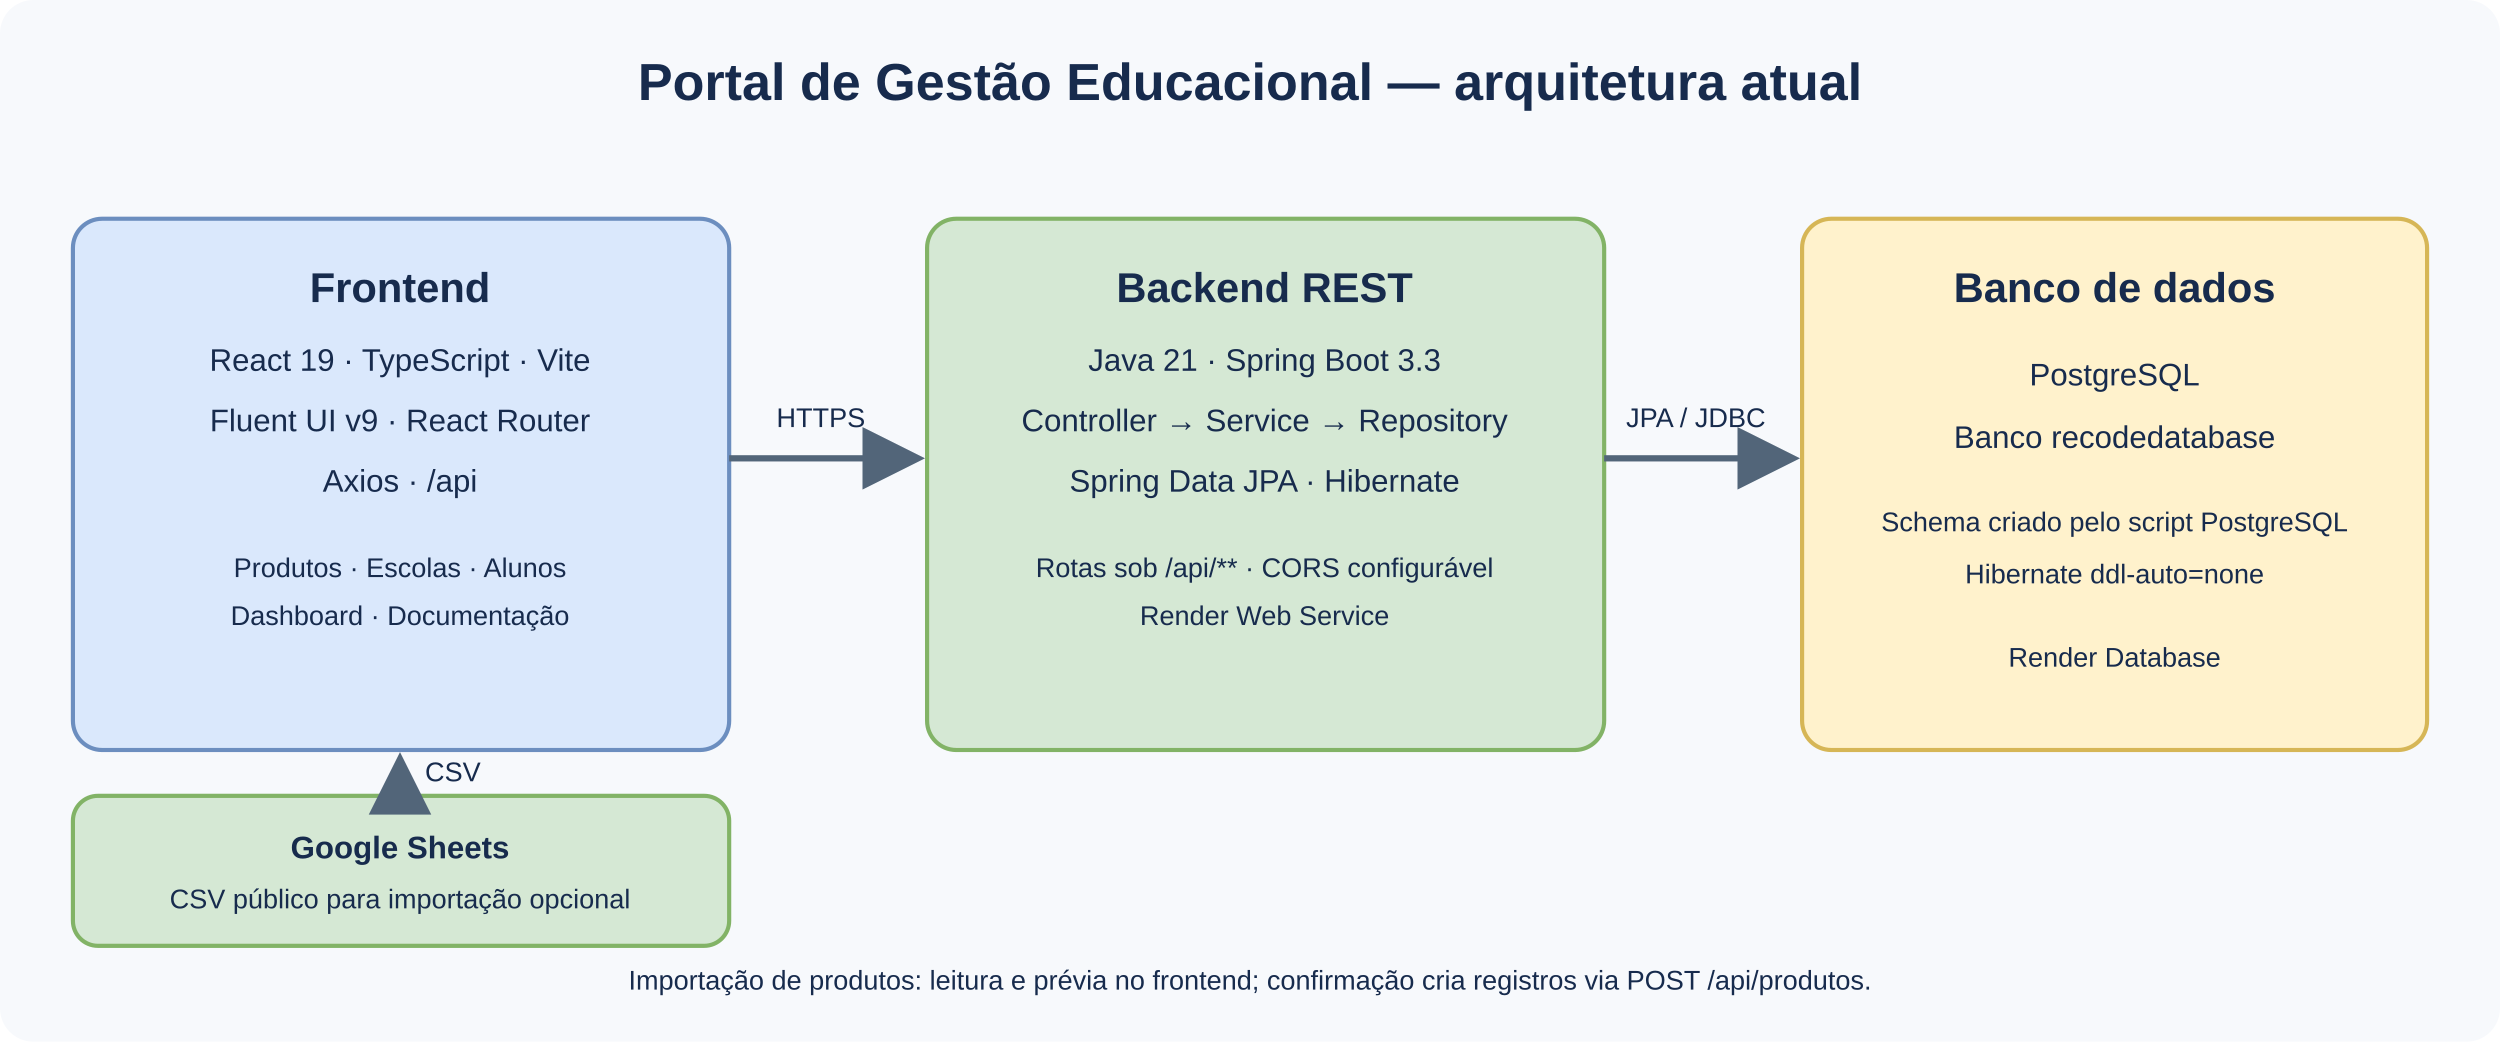
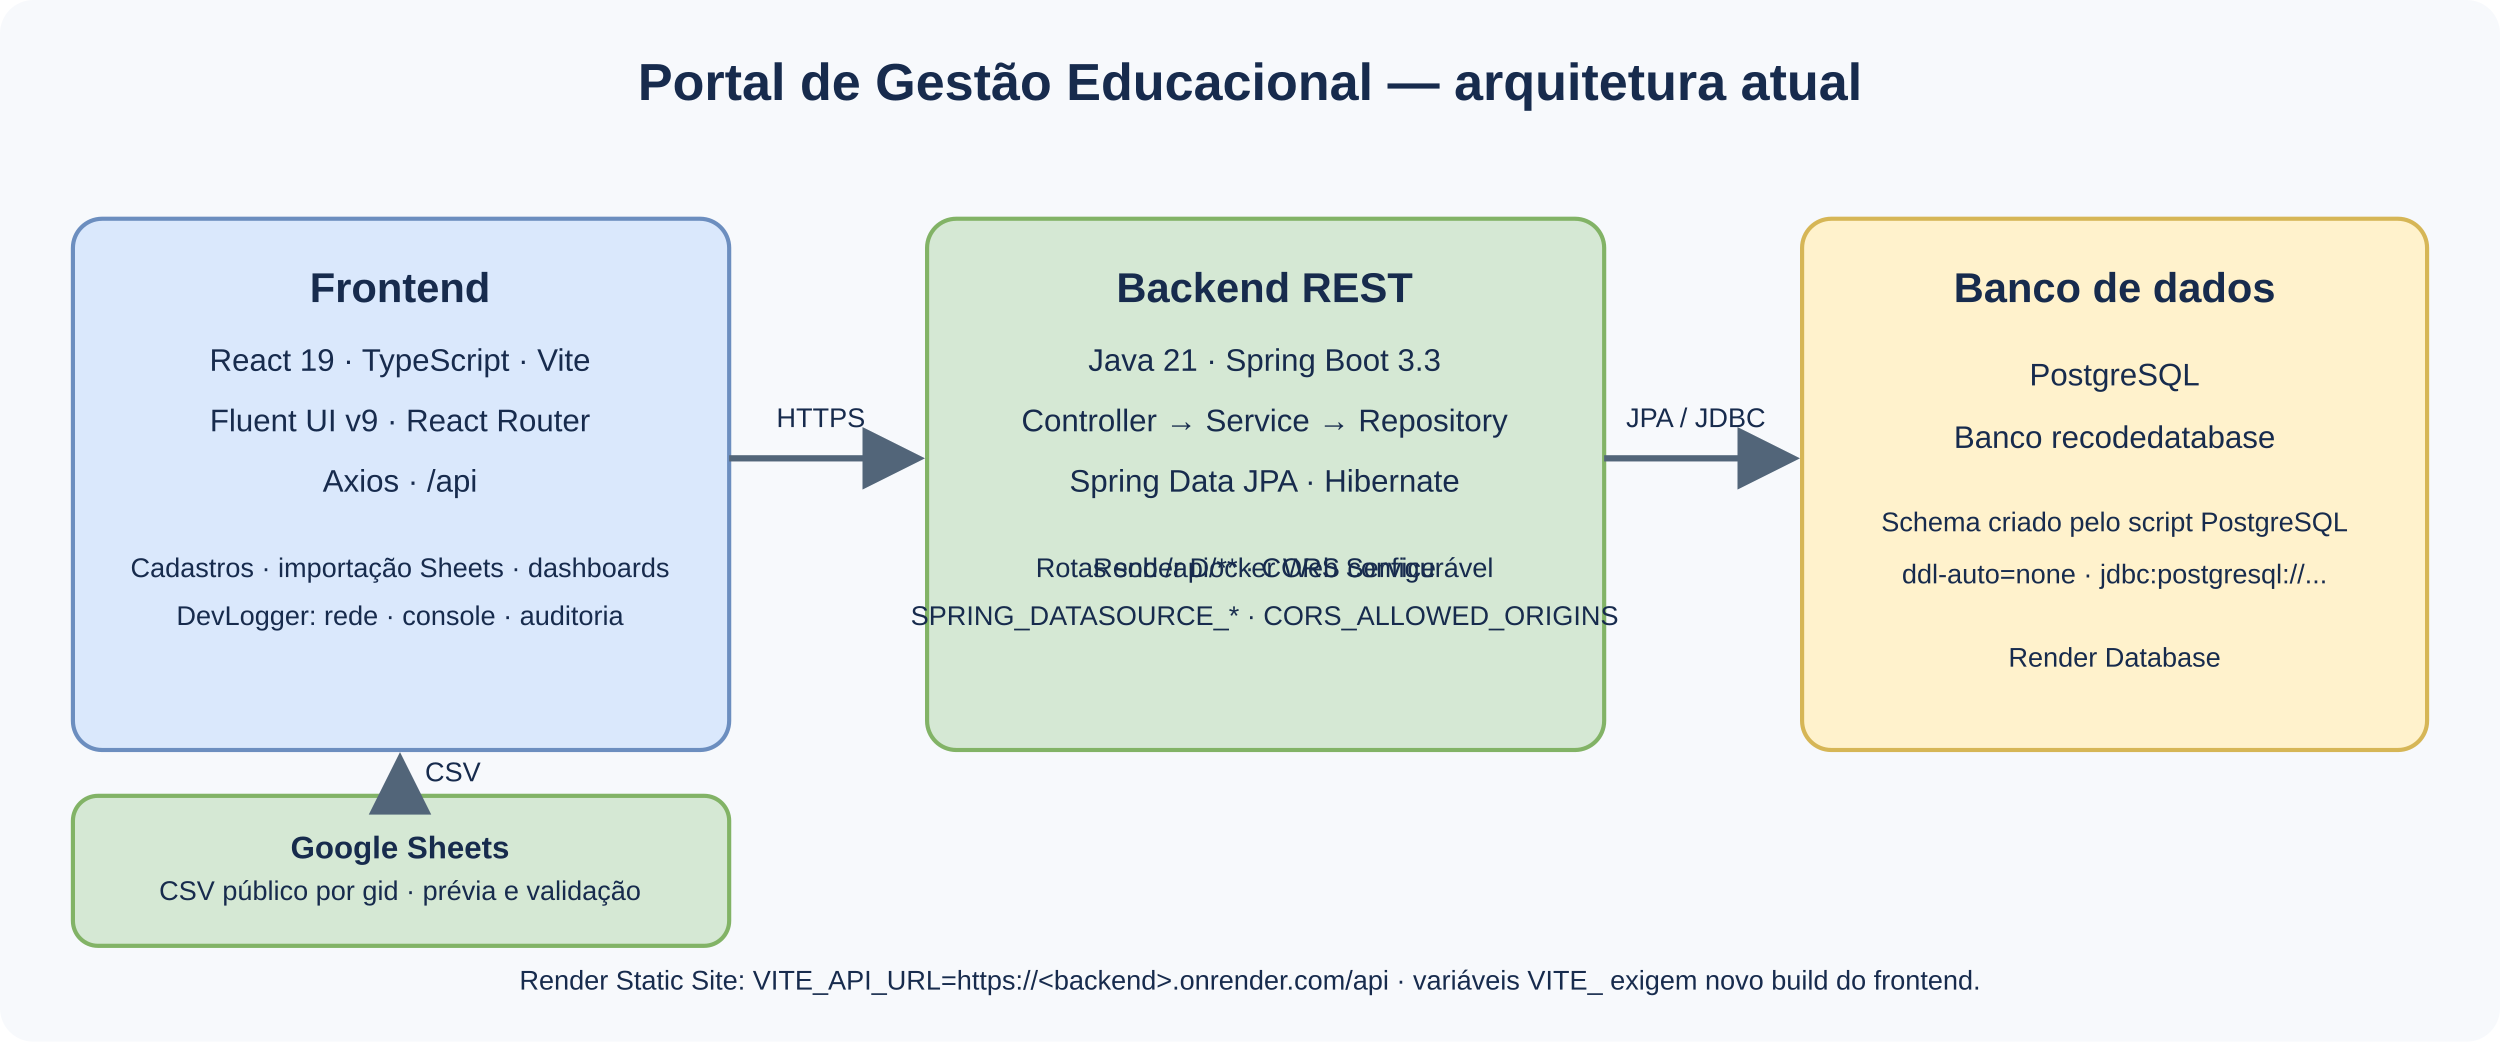
<svg xmlns="http://www.w3.org/2000/svg" viewBox="0 0 1200 500" role="img" aria-labelledby="title desc">
  <defs>
    <marker id="arrow" markerWidth="10" markerHeight="10" refX="8" refY="5" orient="auto">
      <path d="M0 0L10 5L0 10z" fill="#526579" />
    </marker>
    <style>
      text{font-family:Segoe UI,Arial,sans-serif;fill:#172b4d}.title{font-size:25px;font-weight:700}.head{font-size:20px;font-weight:700}.body{font-size:15px}.small{font-size:13px}.node{stroke-width:2}
    </style>
  </defs>
  <rect width="1200" height="500" rx="16" fill="#f7f9fc" />
  <text x="600" y="48" text-anchor="middle" class="title">Portal de Gestão Educacional — arquitetura atual</text>
  <rect x="35" y="105" width="315" height="255" rx="14" fill="#dae8fc" stroke="#6c8ebf" class="node" />
  <text x="192" y="145" text-anchor="middle" class="head">Frontend</text>
  <text x="192" y="178" text-anchor="middle" class="body">React 19 · TypeScript · Vite</text>
  <text x="192" y="207" text-anchor="middle" class="body">Fluent UI v9 · React Router</text>
  <text x="192" y="236" text-anchor="middle" class="body">Axios · /api</text>
-   <text x="192" y="277" text-anchor="middle" class="small">Produtos · Escolas · Alunos</text>
-   <text x="192" y="300" text-anchor="middle" class="small">Dashboard · Documentação</text>
+   <text x="192" y="277" text-anchor="middle" class="small">Cadastros · importação Sheets · dashboards</text>
+   <text x="192" y="300" text-anchor="middle" class="small">DevLogger: rede · console · auditoria</text>
  <rect x="35" y="382" width="315" height="72" rx="12" fill="#d5e8d4" stroke="#82b366" class="node" />
  <text x="192" y="412" text-anchor="middle" class="body" font-weight="700">Google Sheets</text>
-   <text x="192" y="436" text-anchor="middle" class="small">CSV público para importação opcional</text>
+   <text x="192" y="432" text-anchor="middle" class="small">CSV público por gid · prévia e validação</text>
  <rect x="445" y="105" width="325" height="255" rx="14" fill="#d5e8d4" stroke="#82b366" class="node" />
  <text x="607" y="145" text-anchor="middle" class="head">Backend REST</text>
  <text x="607" y="178" text-anchor="middle" class="body">Java 21 · Spring Boot 3.3</text>
  <text x="607" y="207" text-anchor="middle" class="body">Controller → Service → Repository</text>
  <text x="607" y="236" text-anchor="middle" class="body">Spring Data JPA · Hibernate</text>
  <text x="607" y="277" text-anchor="middle" class="small">Rotas sob /api/** · CORS configurável</text>
-   <text x="607" y="300" text-anchor="middle" class="small">Render Web Service</text>
+   <text x="607" y="277" text-anchor="middle" class="small">Render Docker Web Service</text>
+   <text x="607" y="300" text-anchor="middle" class="small">SPRING_DATASOURCE_* · CORS_ALLOWED_ORIGINS</text>
  <rect x="865" y="105" width="300" height="255" rx="14" fill="#fff2cc" stroke="#d6b656" class="node" />
  <text x="1015" y="145" text-anchor="middle" class="head">Banco de dados</text>
  <text x="1015" y="185" text-anchor="middle" class="body">PostgreSQL</text>
  <text x="1015" y="215" text-anchor="middle" class="body">Banco recodedatabase</text>
  <text x="1015" y="255" text-anchor="middle" class="small">Schema criado pelo script PostgreSQL</text>
-   <text x="1015" y="280" text-anchor="middle" class="small">Hibernate ddl-auto=none</text>
+   <text x="1015" y="280" text-anchor="middle" class="small">ddl-auto=none · jdbc:postgresql://...</text>
  <text x="1015" y="320" text-anchor="middle" class="small">Render Database</text>
  <path d="M350 220H438" fill="none" stroke="#526579" stroke-width="3" marker-end="url(#arrow)" />
  <text x="394" y="205" text-anchor="middle" class="small">HTTPS</text>
  <path d="M770 220H858" fill="none" stroke="#526579" stroke-width="3" marker-end="url(#arrow)" />
  <text x="814" y="205" text-anchor="middle" class="small">JPA / JDBC</text>
  <path d="M192 382V368H192V367" fill="none" stroke="#107c10" stroke-width="3" marker-end="url(#arrow)" />
  <text x="204" y="375" class="small">CSV</text>
-   <text x="600" y="475" text-anchor="middle" class="small">Importação de produtos: leitura e prévia no frontend; confirmação cria registros via POST /api/produtos.</text>
+   <text x="600" y="475" text-anchor="middle" class="small">Render Static Site: VITE_API_URL=https://&lt;backend&gt;.onrender.com/api · variáveis VITE_ exigem novo build do frontend.</text>
</svg>
